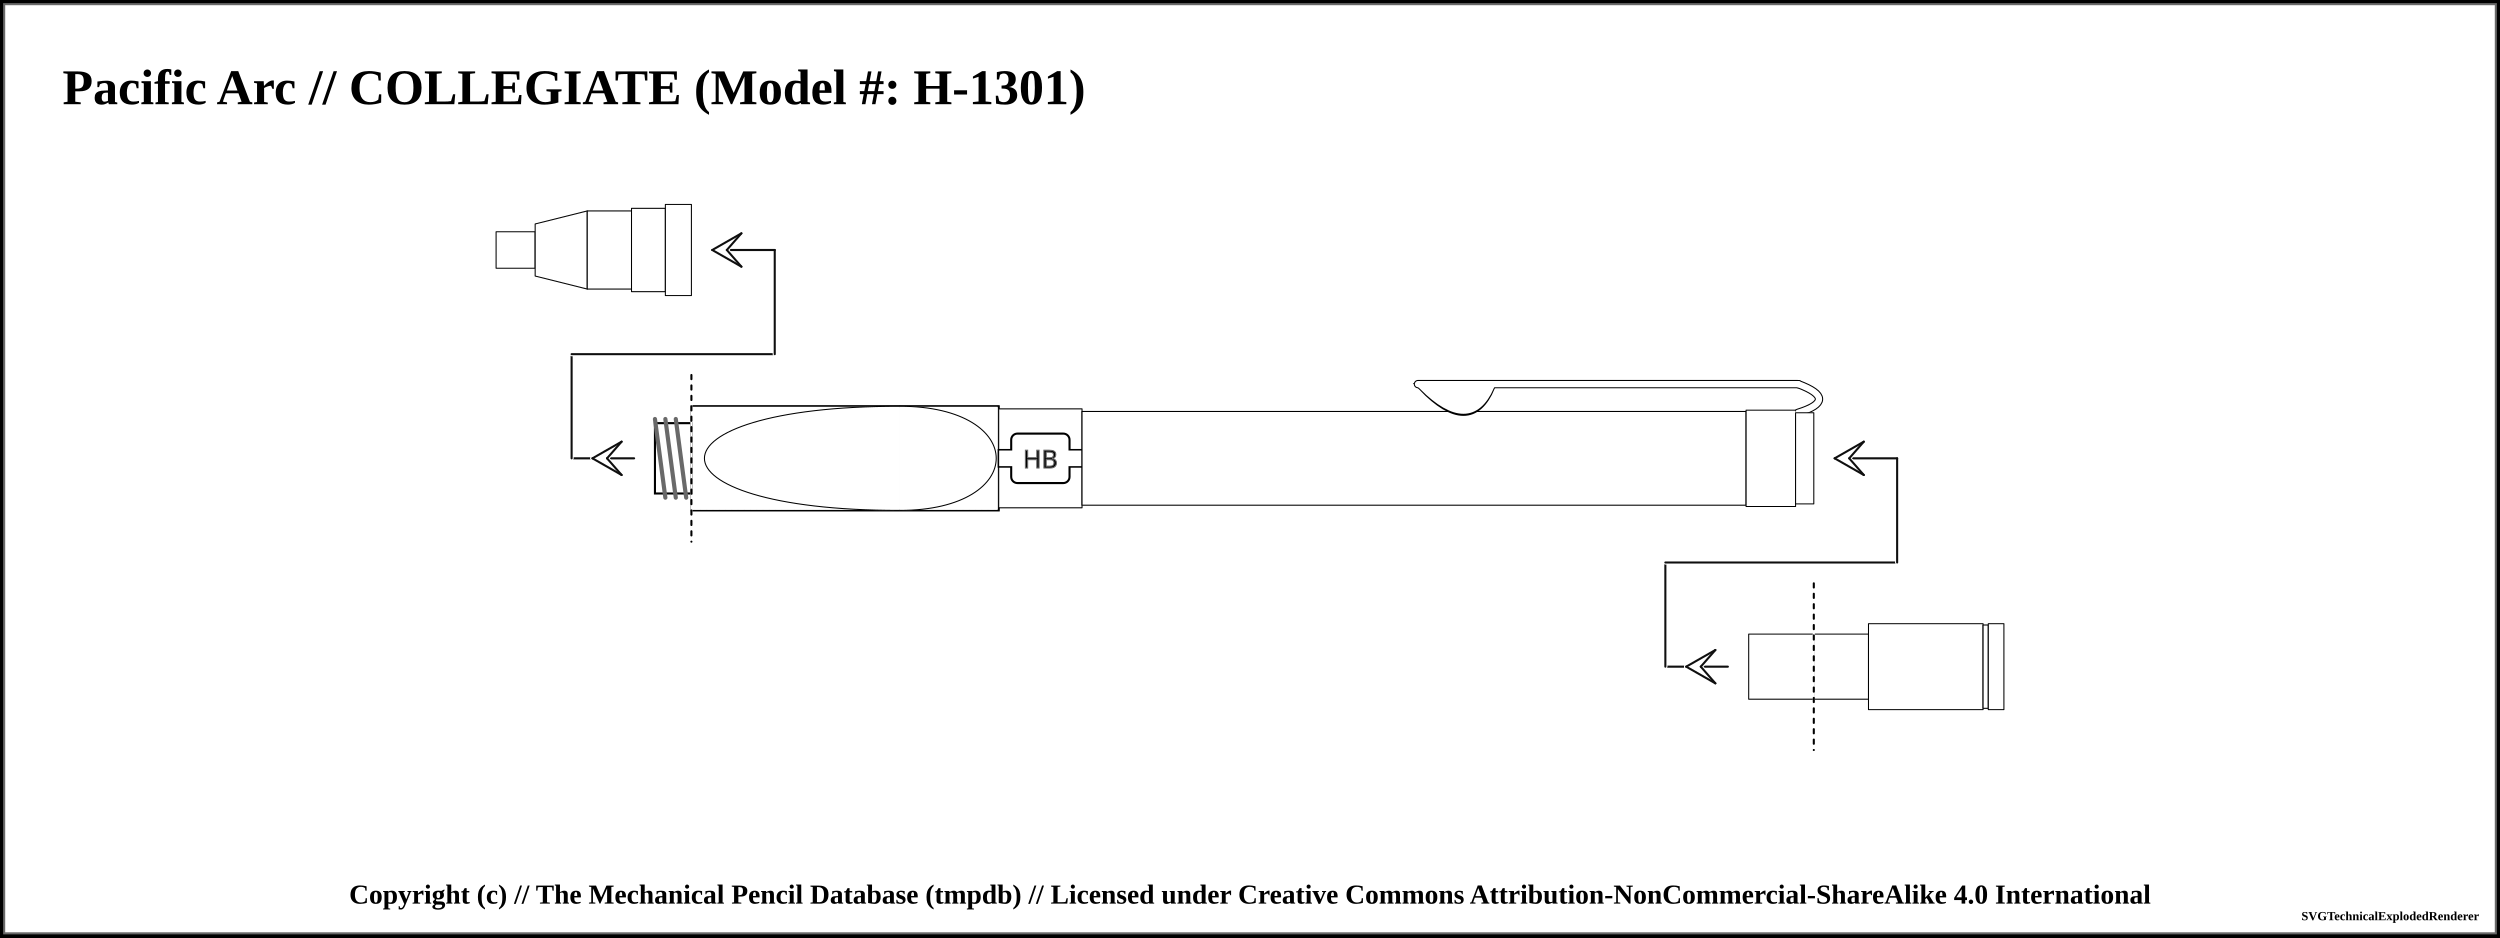
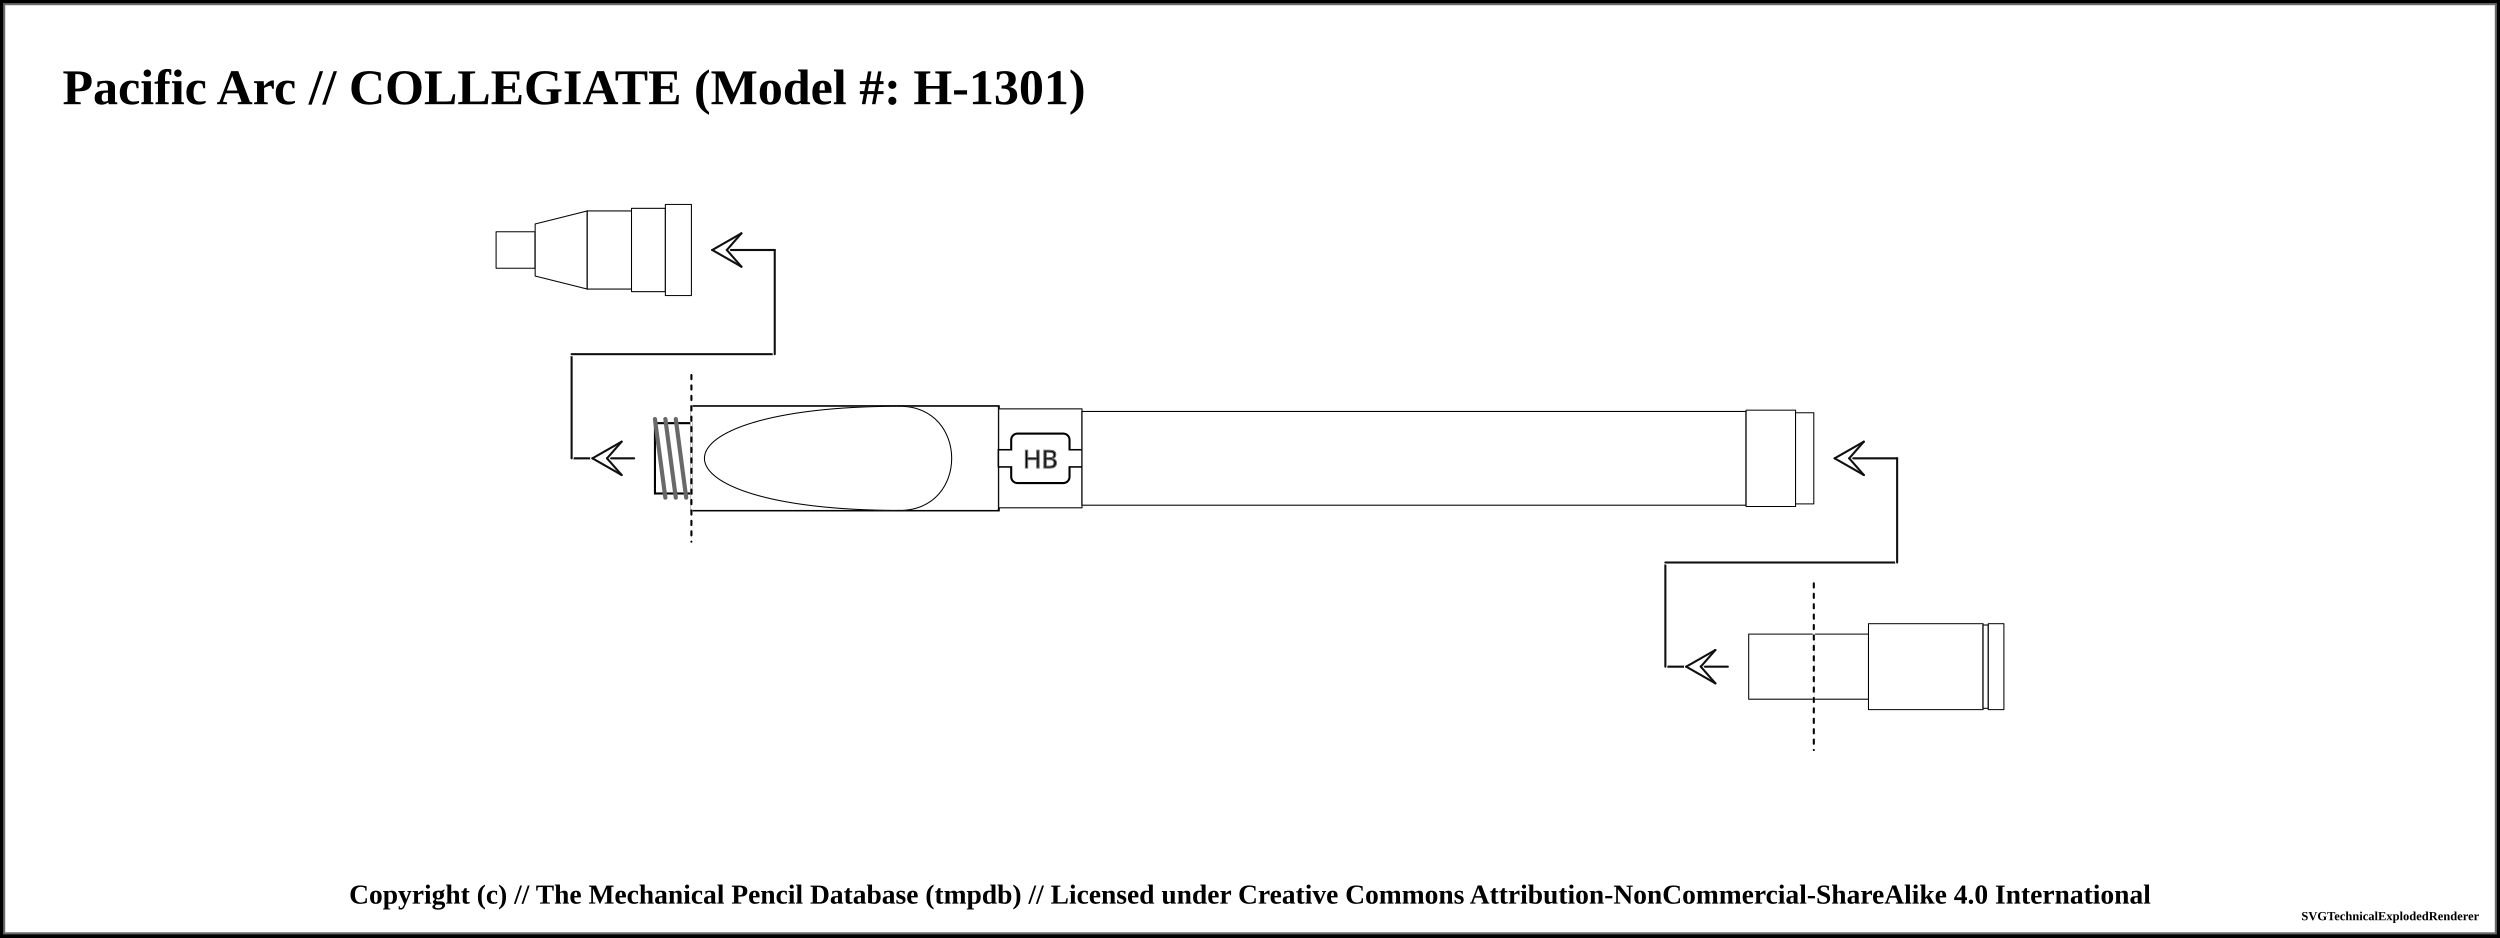
<svg xmlns="http://www.w3.org/2000/svg" width="1200" height="450">
  <pattern id="knurled-large" patternUnits="userSpaceOnUse" width="12" height="12">
    <path stroke="dimgray" stroke-linecap="round" stroke-width="1" d="M 6,6 L 12,12" />
    <path stroke="dimgray" stroke-linecap="round" stroke-width="1" d="M 6,6 L 0,12" />
    <path stroke="gray" stroke-linecap="round" stroke-width="1" d="M 6,6 L 12,0" />
    <path stroke="gray" stroke-linecap="round" stroke-width="1" d="M 6,6 L 0,0" />
  </pattern>
  <pattern id="knurled-small" patternUnits="userSpaceOnUse" width="4" height="4">
    <path stroke="dimgray" stroke-linecap="round" stroke-width="1" d="M 2,2 L 4,4" />
    <path stroke="dimgray" stroke-linecap="round" stroke-width="1" d="M 2,2 L 0,4" />
    <path stroke="gray" stroke-linecap="round" stroke-width="1" d="M 2,2 L 4,0" />
    <path stroke="gray" stroke-linecap="round" stroke-width="1" d="M 2,2 L 0,0" />
  </pattern>
  <pattern id="knurled" patternUnits="userSpaceOnUse" width="8" height="8">
    <path stroke="dimgray" stroke-linecap="round" stroke-width="1" d="M 4,4 L 8,8" />
    <path stroke="dimgray" stroke-linecap="round" stroke-width="1" d="M 4,4 L 0,8" />
    <path stroke="gray" stroke-linecap="round" stroke-width="1" d="M 4,4 L 8,0" />
    <path stroke="gray" stroke-linecap="round" stroke-width="1" d="M 4,4 L 0,0" />
  </pattern>
  <pattern id="lined" patternUnits="userSpaceOnUse" width="3" height="3">
    <path stroke="dimgray" stroke-linecap="round" stroke-width="1" d="M 0,0 L 3,0" />
  </pattern>
  <pattern id="ridged" patternUnits="userSpaceOnUse" width="3" height="3">
    <path stroke="dimgray" stroke-linecap="round" stroke-width="1" d="M 0,0 L 0,3" />
  </pattern>
  <pattern id="spring" patternUnits="userSpaceOnUse" width="8" height="100">
    <path stroke="dimgray" stroke-linecap="round" stroke-width="2" d="M 1,1 L 9,99" />
    <path stroke="white" stroke-linecap="round" stroke-width="1" d="M 1,1 L 9,99" />
  </pattern>
  <pattern id="knurled" patternUnits="userSpaceOnUse" width="8" height="8">
    <path stroke="dimgray" stroke-linecap="round" stroke-width="1" d="M 4,4 L 8,8" />
    <path stroke="dimgray" stroke-linecap="round" stroke-width="1" d="M 4,4 L 0,8" />
    <path stroke="gray" stroke-linecap="round" stroke-width="1" d="M 4,4 L 8,0" />
    <path stroke="gray" stroke-linecap="round" stroke-width="1" d="M 4,4 L 0,0" />
  </pattern>
  <rect x="0" y="0" width="1200" height="450" fill="white" stroke="black" stroke-width="4" />
  <rect x="2" y="2" width="1196" height="446" fill="white" stroke="dimgray" stroke-width="1" />
  <g transform="rotate(0 0 0)">
    <text x="30" y="50" font-size="2.0em" font-weight="bold"> Pacific Arc // COLLEGIATE (Model #: H-1301)</text>
    <path d="M238.125 111.25 L256.875 111.25 L256.875 128.75 L238.125 128.75 Z" stroke-width="0.5" stroke="black" stroke-linejoin="round" fill="white" fill-opacity="1" />
    <path d="M256.875 107.5 L281.875 101.25 L281.875 138.75 L256.875 132.5 Z" stroke-width="0.5" stroke="black" stroke-linejoin="round" fill="white" fill-opacity="1" />
    <path d="M281.875 101.25 L303.125 101.25 L303.125 138.75 L281.875 138.75 Z" stroke-width="0.5" stroke="black" stroke-linejoin="round" fill="white" fill-opacity="1" />
    <path d="M303.125 100 L319.375 100 L319.375 140 L303.125 140 Z" stroke-width="0.5" stroke="black" stroke-linejoin="round" fill="white" fill-opacity="1" />
    <path d="M319.375 98.125 L331.875 98.125 L331.875 141.875 L319.375 141.875 Z" stroke-width="0.5" stroke="black" stroke-linejoin="round" fill="white" fill-opacity="1" />
    <path d="M331.875 195 L479.375 195 L479.375 245 L331.875 245 Z" stroke-width="0.5" stroke="black" stroke-linejoin="round" fill="white" fill-opacity="1" />
    <path d="M331.875 195 L479.375 195 L479.375 245 L331.875 245 Z" stroke-width="1.0" stroke="black" fill="url(#ridged)" />
    <rect x="331.875" y="195.25" width="99.5" height="49.5" rx="0" ry="0" stroke-width="0.5" stroke="none" fill="white" fill-opacity="1" />
-     <path d="M 431.875 195 C 306.875 195, 306.875 245, 431.875 245, " stroke-width="0.5" stroke="black" stroke-linecap="round" fill="white" />
+     <path d="M 431.875 195 C 306.875 195, 306.875 245, 431.875 245" stroke-width="0.5" stroke="black" stroke-linecap="round" fill-opacity="1" fill="white" />
    <rect x="431.875" y="195.25" width="47" height="49.5" rx="0" ry="0" stroke-width="0.5" stroke="none" fill="white" fill-opacity="1" />
-     <path d="M 431.875 195 C 493.625 195, 493.625 245, 431.875 245, " stroke-width="0.5" stroke="black" stroke-linecap="round" fill="white" />
+     <path d="M 431.875 195 C 465.125 195, 465.125 245, 431.875 245" stroke-width="0.5" stroke="black" stroke-linecap="round" fill-opacity="1" fill="white" />
    <line x1="274.375" y1="220" x2="304.375" y2="220" stroke-linecap="round" stroke="white" stroke-width="2.0" />
    <line x1="274.375" y1="220" x2="304.375" y2="220" stroke-linecap="round" stroke="#0f0f0f" stroke-width="1.0" />
    <line x1="284.375" y1="220" x2="291.375" y2="220" stroke-linecap="round" stroke="#ffffff" stroke-width="2.0" />
    <line x1="284.375" y1="220" x2="298.375" y2="212" stroke-linecap="round" stroke="#ffffff" stroke-width="2.0" />
    <line x1="298.375" y1="212" x2="291.375" y2="220" stroke-linecap="round" stroke="#ffffff" stroke-width="2.0" />
    <line x1="284.375" y1="220" x2="298.375" y2="228" stroke-linecap="round" stroke="#ffffff" stroke-width="2.0" />
    <line x1="298.375" y1="228" x2="291.375" y2="220" stroke-linecap="round" stroke="#ffffff" stroke-width="2.0" />
    <line x1="284.375" y1="220" x2="298.375" y2="212" stroke-linecap="round" stroke="#0f0f0f" stroke-width="1.0" />
    <line x1="298.375" y1="212" x2="291.375" y2="220" stroke-linecap="round" stroke="#0f0f0f" stroke-width="1.0" />
    <line x1="284.375" y1="220" x2="298.375" y2="228" stroke-linecap="round" stroke="#0f0f0f" stroke-width="1.0" />
    <line x1="298.375" y1="228" x2="291.375" y2="220" stroke-linecap="round" stroke="#0f0f0f" stroke-width="1.0" />
    <line x1="274.375" y1="170" x2="274.375" y2="220" stroke="white" stroke-linecap="round" stroke-width="2.0" />
    <line x1="274.375" y1="170" x2="274.375" y2="220" stroke="#0f0f0f" stroke-linecap="round" stroke-width="1.0" />
    <path d="M314.375 203.125 L331.875 203.125 L331.875 236.875 L314.375 236.875 Z" stroke-width="0.5" stroke="black" stroke-linejoin="round" fill="white" fill-opacity="1" />
    <path d="M314.375 203.125 L331.875 203.125 L331.875 236.875 L314.375 236.875 Z" stroke-width="1.0" stroke="black" fill="url(#threaded)" />
    <line x1="314.375" y1="201.125" x2="319.375" y2="238.875" stroke="dimgray" stroke-linecap="round" stroke-width="2" />
    <line x1="314.375" y1="201.125" x2="319.375" y2="238.875" stroke="[object Object]" stroke-linecap="round" stroke-width="1" />
    <line x1="319.375" y1="201.125" x2="324.375" y2="238.875" stroke="dimgray" stroke-linecap="round" stroke-width="2" />
    <line x1="319.375" y1="201.125" x2="324.375" y2="238.875" stroke="[object Object]" stroke-linecap="round" stroke-width="1" />
    <line x1="324.375" y1="201.125" x2="329.375" y2="238.875" stroke="dimgray" stroke-linecap="round" stroke-width="2" />
    <line x1="324.375" y1="201.125" x2="329.375" y2="238.875" stroke="[object Object]" stroke-linecap="round" stroke-width="1" />
    <line x1="274.375" y1="170" x2="371.875" y2="170" stroke-linecap="round" stroke="white" stroke-width="2.0" />
    <line x1="274.375" y1="170" x2="371.875" y2="170" stroke-linecap="round" stroke="#0f0f0f" stroke-width="1.0" />
    <line x1="331.875" y1="180" x2="331.875" y2="260" stroke="white" stroke-linecap="round" stroke-width="1.0" />
    <line x1="331.875" y1="180" x2="331.875" y2="260" stroke="black" stroke-linecap="round" stroke-dasharray="2,3" stroke-width="1.0" />
    <line x1="371.875" y1="120" x2="371.875" y2="170" stroke="#ffffff" stroke-linecap="round" stroke-width="2.0" />
    <line x1="371.875" y1="120" x2="371.875" y2="170" stroke="#0f0f0f" stroke-linecap="round" stroke-width="1.0" />
    <line x1="341.875" y1="120" x2="371.875" y2="120" stroke-linecap="round" stroke="#0f0f0f" stroke-width="1.0" />
    <line x1="341.875" y1="120" x2="348.875" y2="120" stroke-linecap="round" stroke="#ffffff" stroke-width="2.0" />
    <line x1="341.875" y1="120" x2="355.875" y2="112" stroke-linecap="round" stroke="#ffffff" stroke-width="2.0" />
    <line x1="355.875" y1="112" x2="348.875" y2="120" stroke-linecap="round" stroke="#ffffff" stroke-width="2.0" />
    <line x1="341.875" y1="120" x2="355.875" y2="128" stroke-linecap="round" stroke="#ffffff" stroke-width="2.0" />
    <line x1="355.875" y1="128" x2="348.875" y2="120" stroke-linecap="round" stroke="#ffffff" stroke-width="2.0" />
    <line x1="341.875" y1="120" x2="355.875" y2="112" stroke-linecap="round" stroke="#0f0f0f" stroke-width="1.0" />
    <line x1="355.875" y1="112" x2="348.875" y2="120" stroke-linecap="round" stroke="#0f0f0f" stroke-width="1.0" />
    <line x1="341.875" y1="120" x2="355.875" y2="128" stroke-linecap="round" stroke="#0f0f0f" stroke-width="1.0" />
    <line x1="355.875" y1="128" x2="348.875" y2="120" stroke-linecap="round" stroke="#0f0f0f" stroke-width="1.0" />
    <path d="M479.375 196.25 L519.375 196.25 L519.375 243.75 L479.375 243.75 Z" stroke-width="0.5" stroke="black" stroke-linejoin="round" fill="white" fill-opacity="1" />
    <rect x="479.375" y="216" width="40" height="8" rx="0" ry="0" stroke-width="1" stroke="black" fill="white" />
    <rect x="485.375" y="208.125" width="28" height="23.75" rx="3" ry="3" stroke-width="1" stroke="black" fill="white" />
    <rect x="479.625" y="216.25" width="39.5" height="7.5" rx="0" ry="0" stroke-width="1" stroke="none" fill="white" />
    <text x="499.375" y="220" text-anchor="middle" dominant-baseline="central">
      <tspan stroke="dimgray" stroke-width="0.5" font-family="sans-serif" fill="black" textLength="{this.width * 5 - 14}"> HB</tspan>
    </text>
    <path d="M519.375 197.5 L838.125 197.5 L838.125 242.5 L519.375 242.5 Z" stroke-width="0.5" stroke="black" stroke-linejoin="round" fill="white" fill-opacity="1" />
-     <path d="M682.875 185.875 Q705.625 209.375 715.625 185.875 Z" stroke-width="4" stroke="black" fill="dimgray" stroke-linecap="round" />
-     <line x1="680.625" y1="184.375" x2="863.125" y2="184.375" stroke-width="4" stroke="black" fill="dimgray" stroke-linecap="round" />
-     <path d="M863.125 184.375 Q883.125 191.875 863.125 198.125" stroke-width="4" stroke="black" fill="none" stroke-linecap="round" />
    <path d="M838.125 196.875 L861.875 196.875 L861.875 243.125 L838.125 243.125 Z" stroke-width="0.5" stroke="black" stroke-linejoin="round" fill="white" fill-opacity="1" />
-     <path d="M682.875 185.875 Q705.625 208.375 715.625 185.875 Z" stroke-width="3" stroke="white" fill="white" stroke-linecap="round" />
-     <line x1="680.625" y1="184.375" x2="863.125" y2="184.375" stroke-width="3" stroke="white" fill="white" stroke-linecap="round" />
-     <path d="M863.125 184.375 Q883.125 191.875 863.125 198.125" stroke-width="3" stroke="white" fill="none" stroke-linecap="round" />
    <path d="M861.875 198.125 L870.625 198.125 L870.625 241.875 L861.875 241.875 Z" stroke-width="0.5" stroke="black" stroke-linejoin="round" fill="white" fill-opacity="1" />
    <path d="M870.625 304.375 L896.875 304.375 L896.875 335.625 L870.625 335.625 Z" stroke-width="0.5" stroke="black" stroke-linejoin="round" fill="white" fill-opacity="1" />
    <path d="M896.875 299.375 L951.875 299.375 L951.875 340.625 L896.875 340.625 Z" stroke-width="0.5" stroke="black" stroke-linejoin="round" fill="white" fill-opacity="1" />
    <path d="M951.875 300 L954.375 300 L954.375 340 L951.875 340 Z" stroke-width="0.5" stroke="black" stroke-linejoin="round" fill="white" fill-opacity="1" />
    <path d="M954.375 299.375 L961.875 299.375 L961.875 340.625 L954.375 340.625 Z" stroke-width="0.5" stroke="black" stroke-linejoin="round" fill="white" fill-opacity="1" />
    <line x1="799.375" y1="320" x2="829.375" y2="320" stroke-linecap="round" stroke="white" stroke-width="2.0" />
    <line x1="799.375" y1="320" x2="829.375" y2="320" stroke-linecap="round" stroke="#0f0f0f" stroke-width="1.0" />
    <line x1="809.375" y1="320" x2="816.375" y2="320" stroke-linecap="round" stroke="#ffffff" stroke-width="2.0" />
    <line x1="809.375" y1="320" x2="823.375" y2="312" stroke-linecap="round" stroke="#ffffff" stroke-width="2.0" />
    <line x1="823.375" y1="312" x2="816.375" y2="320" stroke-linecap="round" stroke="#ffffff" stroke-width="2.0" />
    <line x1="809.375" y1="320" x2="823.375" y2="328" stroke-linecap="round" stroke="#ffffff" stroke-width="2.0" />
    <line x1="823.375" y1="328" x2="816.375" y2="320" stroke-linecap="round" stroke="#ffffff" stroke-width="2.0" />
    <line x1="809.375" y1="320" x2="823.375" y2="312" stroke-linecap="round" stroke="#0f0f0f" stroke-width="1.0" />
    <line x1="823.375" y1="312" x2="816.375" y2="320" stroke-linecap="round" stroke="#0f0f0f" stroke-width="1.0" />
    <line x1="809.375" y1="320" x2="823.375" y2="328" stroke-linecap="round" stroke="#0f0f0f" stroke-width="1.0" />
    <line x1="823.375" y1="328" x2="816.375" y2="320" stroke-linecap="round" stroke="#0f0f0f" stroke-width="1.0" />
    <line x1="799.375" y1="270" x2="799.375" y2="320" stroke="white" stroke-linecap="round" stroke-width="2.0" />
    <line x1="799.375" y1="270" x2="799.375" y2="320" stroke="#0f0f0f" stroke-linecap="round" stroke-width="1.0" />
    <path d="M839.375 304.375 L870.625 304.375 L870.625 335.625 L839.375 335.625 Z" stroke-width="0.5" stroke="black" stroke-linejoin="round" fill="white" fill-opacity="1" />
    <line x1="799.375" y1="270" x2="910.625" y2="270" stroke-linecap="round" stroke="white" stroke-width="2.0" />
    <line x1="799.375" y1="270" x2="910.625" y2="270" stroke-linecap="round" stroke="#0f0f0f" stroke-width="1.0" />
    <line x1="870.625" y1="280" x2="870.625" y2="360" stroke="white" stroke-linecap="round" stroke-width="1.0" />
    <line x1="870.625" y1="280" x2="870.625" y2="360" stroke="black" stroke-linecap="round" stroke-dasharray="2,3" stroke-width="1.0" />
    <line x1="910.625" y1="220" x2="910.625" y2="270" stroke="#ffffff" stroke-linecap="round" stroke-width="2.0" />
    <line x1="910.625" y1="220" x2="910.625" y2="270" stroke="#0f0f0f" stroke-linecap="round" stroke-width="1.0" />
    <line x1="880.625" y1="220" x2="910.625" y2="220" stroke-linecap="round" stroke="#0f0f0f" stroke-width="1.0" />
    <line x1="880.625" y1="220" x2="887.625" y2="220" stroke-linecap="round" stroke="#ffffff" stroke-width="2.0" />
    <line x1="880.625" y1="220" x2="894.625" y2="212" stroke-linecap="round" stroke="#ffffff" stroke-width="2.0" />
    <line x1="894.625" y1="212" x2="887.625" y2="220" stroke-linecap="round" stroke="#ffffff" stroke-width="2.0" />
    <line x1="880.625" y1="220" x2="894.625" y2="228" stroke-linecap="round" stroke="#ffffff" stroke-width="2.0" />
    <line x1="894.625" y1="228" x2="887.625" y2="220" stroke-linecap="round" stroke="#ffffff" stroke-width="2.0" />
    <line x1="880.625" y1="220" x2="894.625" y2="212" stroke-linecap="round" stroke="#0f0f0f" stroke-width="1.0" />
    <line x1="894.625" y1="212" x2="887.625" y2="220" stroke-linecap="round" stroke="#0f0f0f" stroke-width="1.0" />
    <line x1="880.625" y1="220" x2="894.625" y2="228" stroke-linecap="round" stroke="#0f0f0f" stroke-width="1.0" />
    <line x1="894.625" y1="228" x2="887.625" y2="220" stroke-linecap="round" stroke="#0f0f0f" stroke-width="1.0" />
  </g>
  <text x="50%" y="430" font-size="1.1em" font-weight="bold" text-anchor="middle" dominant-baseline="middle">Copyright (c) // The Mechanical Pencil Database (tmpdb) // Licensed under Creative Commons Attribution-NonCommercial-ShareAlike 4.0 International</text>
  <text x="1190" y="440" font-size="0.5em" font-weight="bold" text-anchor="end" dominant-baseline="middle">SVGTechnicalExplodedRenderer</text>
</svg>
